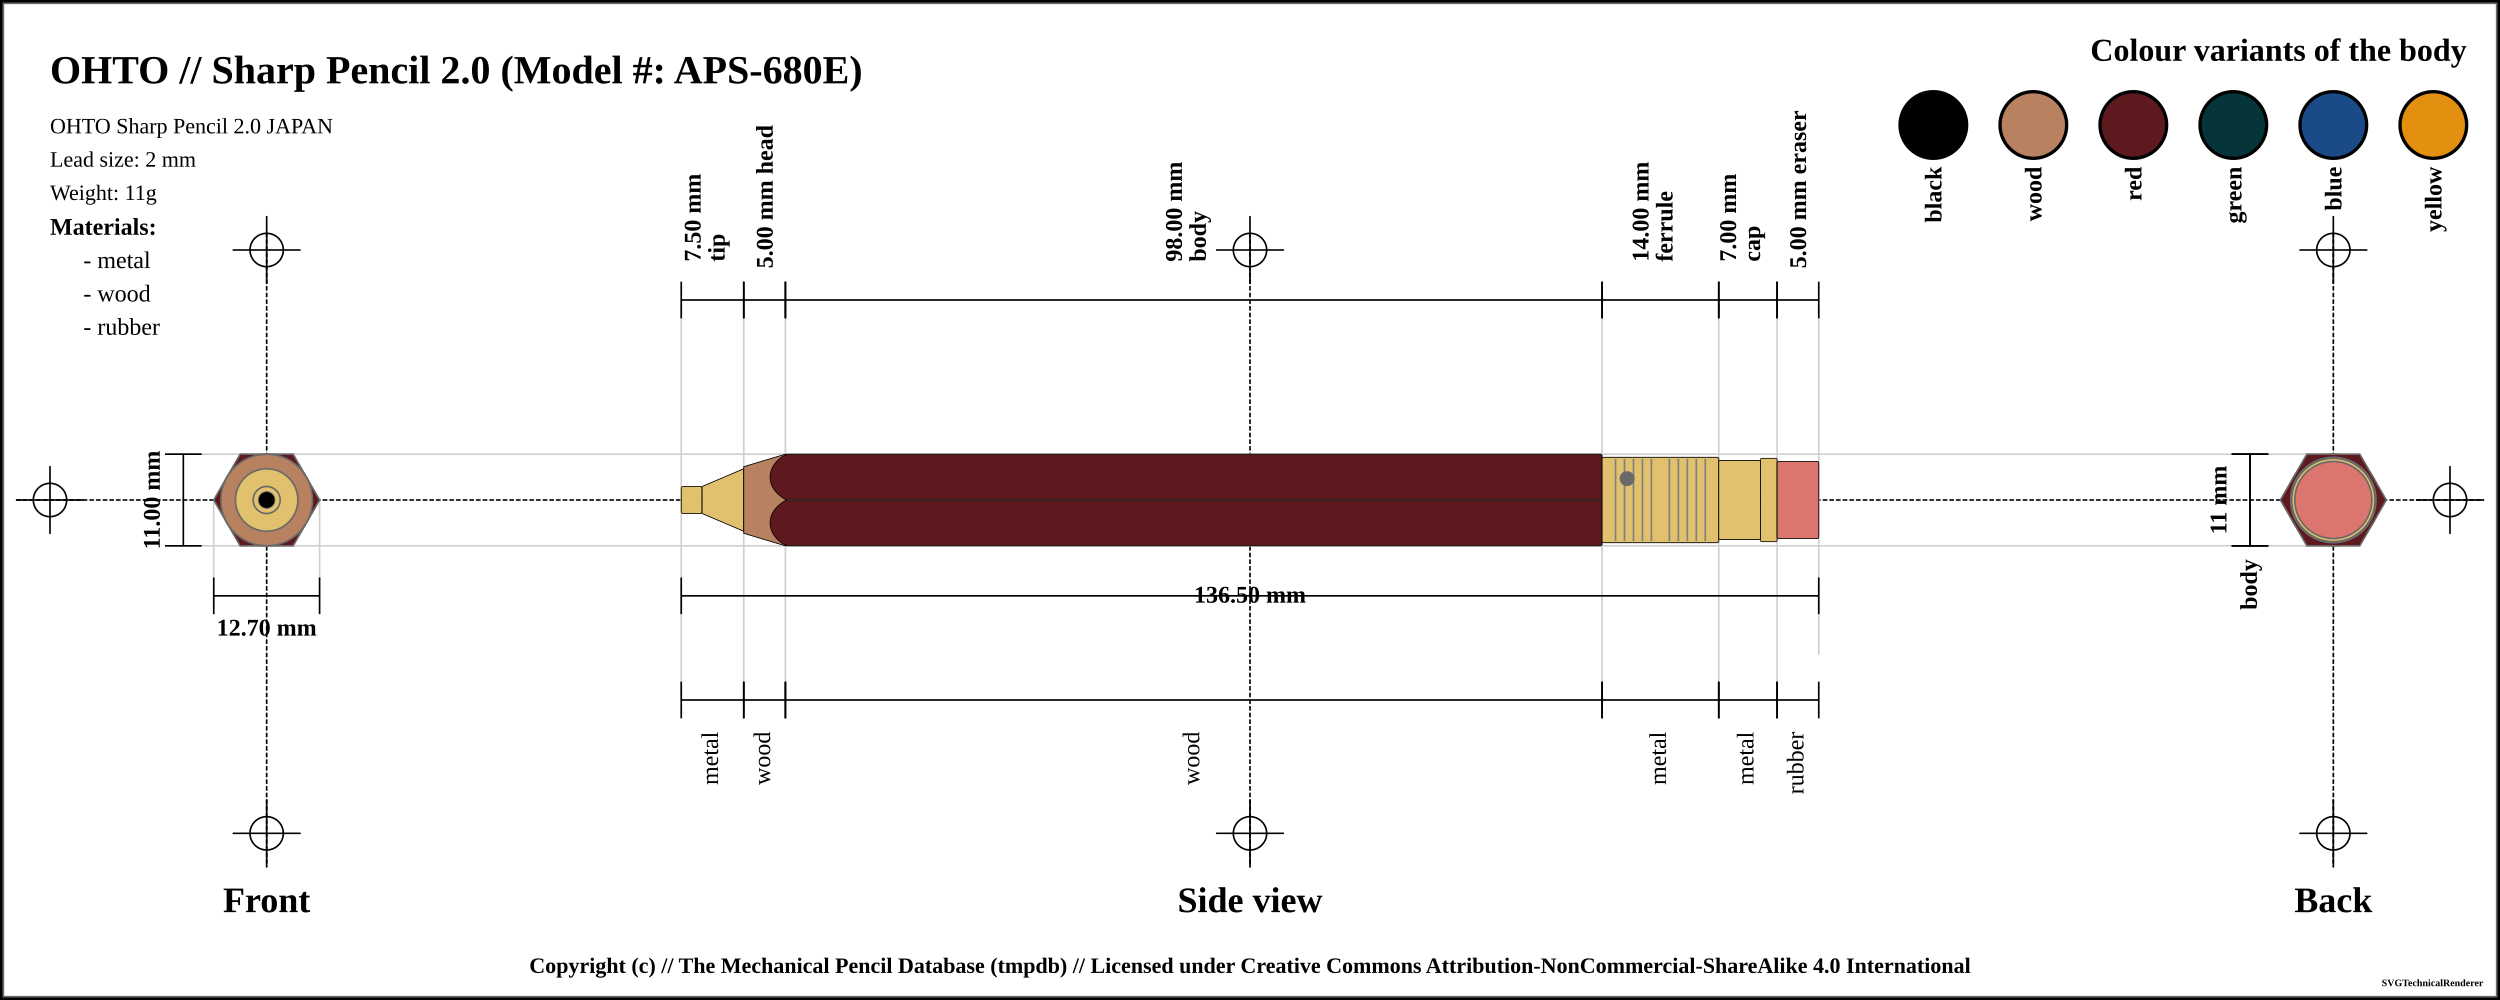
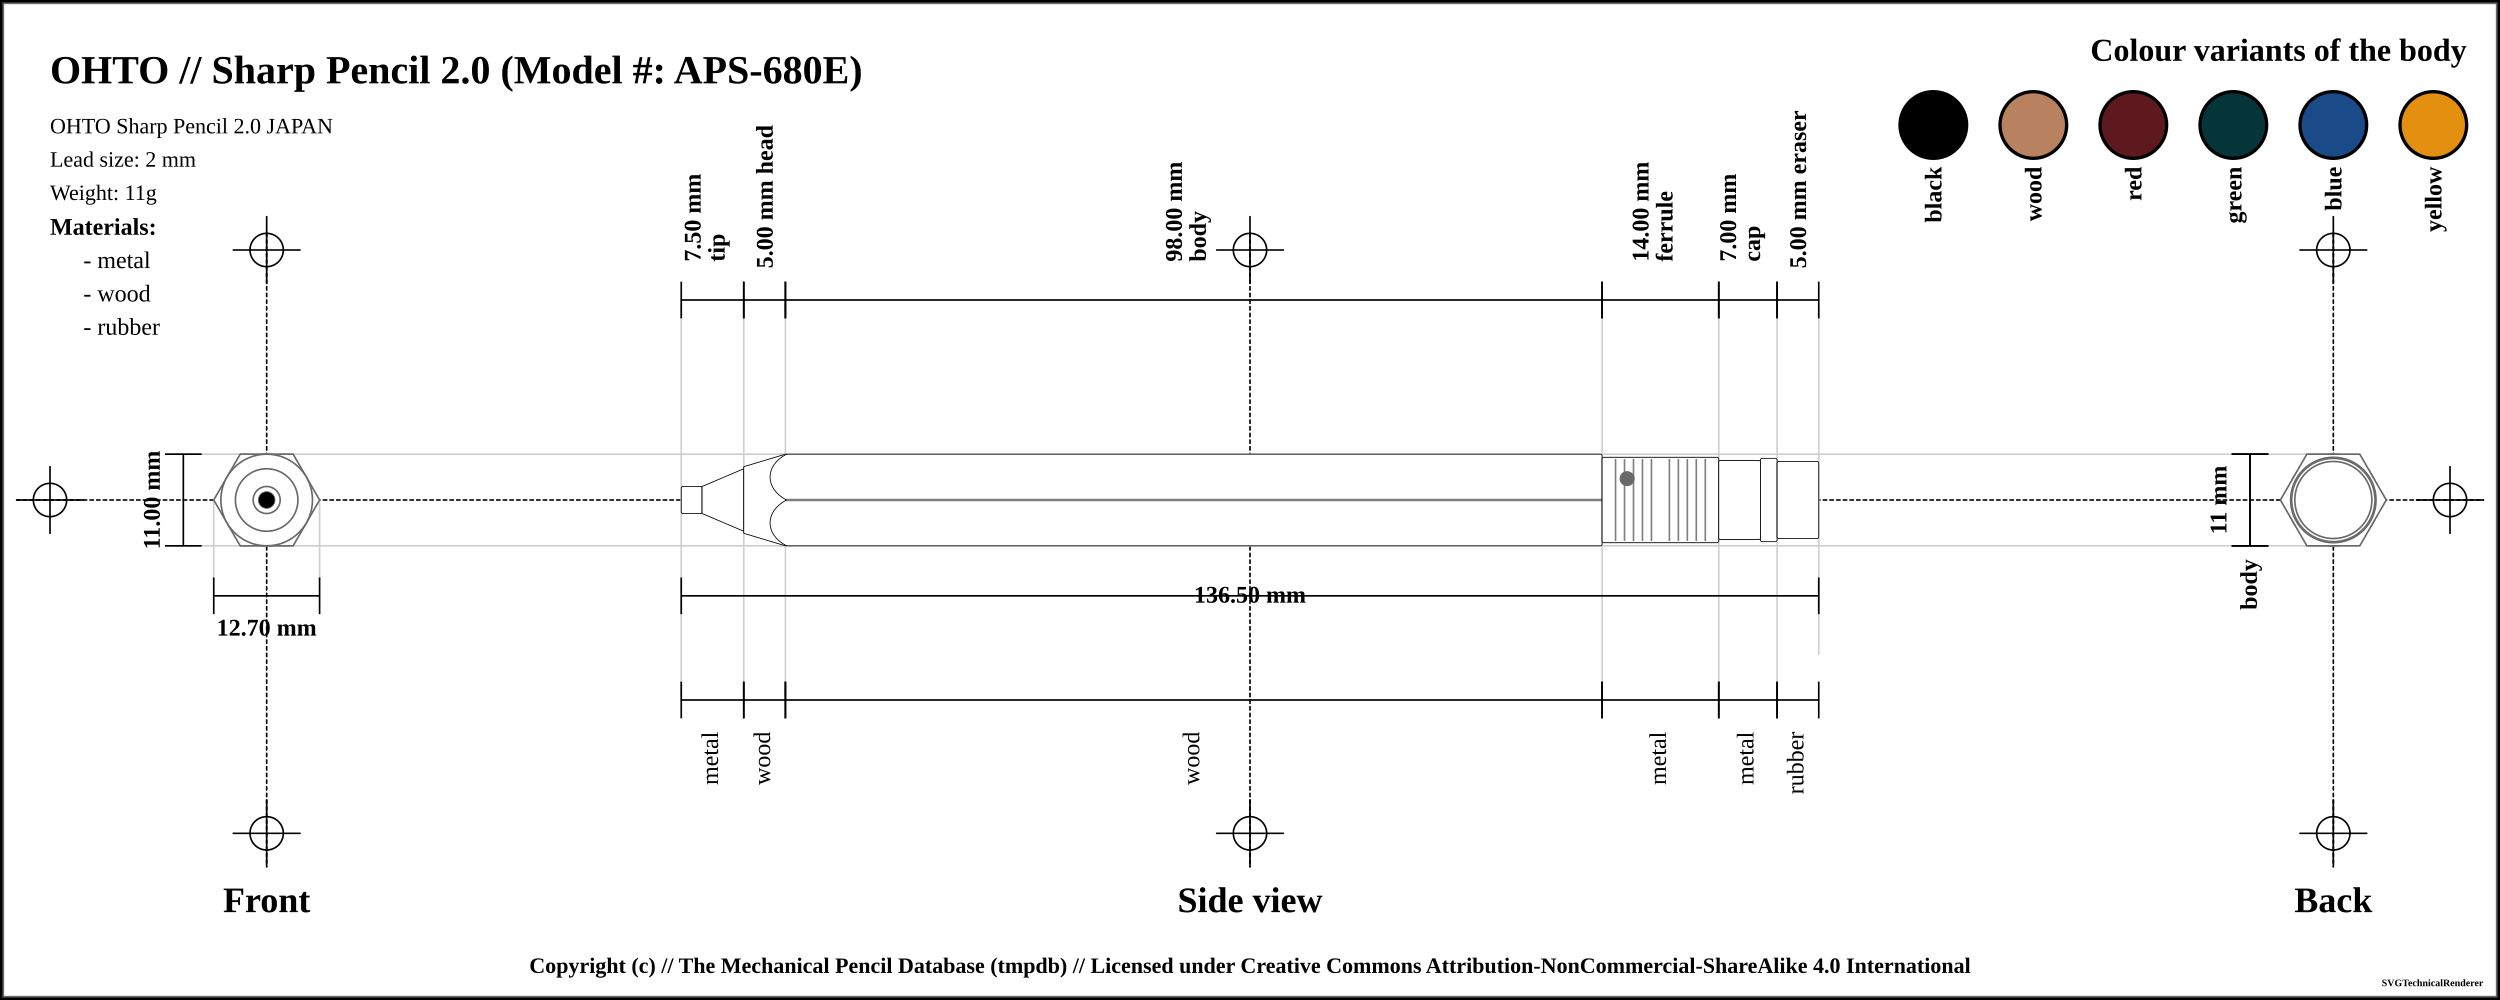
<svg xmlns="http://www.w3.org/2000/svg" width="1500" height="600">
  <pattern id="diagonalHatch" patternUnits="userSpaceOnUse" width="8" height="8">
    <path stroke="dimgray" stroke-linecap="round" stroke-width="1" d="M 4,4 L 8,8" />
    <path stroke="dimgray" stroke-linecap="round" stroke-width="1" d="M 4,4 L 0,8" />
    <path stroke="gray" stroke-linecap="round" stroke-width="1" d="M 4,4 L 8,0" />
    <path stroke="gray" stroke-linecap="round" stroke-width="1" d="M 4,4 L 0,0" />
  </pattern>
  <pattern id="spring" patternUnits="userSpaceOnUse" width="8" height="100">
    <path stroke="dimgray" stroke-linecap="round" stroke-width="2" d="M 0,0 L 8,100" />
    <path stroke="white" stroke-linecap="round" stroke-width="1" d="M 0,0 L 8,100" />
  </pattern>
  <rect x="0" y="0" width="1500" height="600" fill="white" stroke="black" stroke-width="4" />
  <rect x="2" y="2" width="1496" height="596" fill="white" stroke="dimgray" stroke-width="1" />
  <g transform="rotate(0 0 0)">
    <line x1="10" y1="300" x2="1490" y2="300" stroke-linecap="round" stroke="#000000" stroke-dasharray="2" stroke-width="1" />
    <line x1="10" y1="300" x2="50" y2="300" stroke-linecap="round" stroke="#000000" stroke-width="1" />
    <line x1="30" y1="280" x2="30" y2="320" stroke="#000000" stroke-linecap="round" stroke-width="1" />
    <circle r="10" cx="30" cy="300" fill="none" stroke="#000000" stroke-width="1" />
    <line x1="1450" y1="300" x2="1490" y2="300" stroke-linecap="round" stroke="#000000" stroke-width="1" />
    <line x1="1470" y1="280" x2="1470" y2="320" stroke="#000000" stroke-linecap="round" stroke-width="1" />
    <circle r="10" cx="1470" cy="300" fill="none" stroke="#000000" stroke-width="1" />
    <line x1="160" y1="140" x2="160" y2="520" stroke="#000000" stroke-linecap="round" stroke-dasharray="2" stroke-width="1" />
    <line x1="140" y1="150" x2="180" y2="150" stroke-linecap="round" stroke="#000000" stroke-width="1" />
    <line x1="160" y1="130" x2="160" y2="170" stroke="#000000" stroke-linecap="round" stroke-width="1" />
    <circle r="10" cx="160" cy="150" fill="none" stroke="#000000" stroke-width="1" />
    <line x1="140" y1="500" x2="180" y2="500" stroke-linecap="round" stroke="#000000" stroke-width="1" />
    <line x1="160" y1="480" x2="160" y2="520" stroke="#000000" stroke-linecap="round" stroke-width="1" />
    <circle r="10" cx="160" cy="500" fill="none" stroke="#000000" stroke-width="1" />
    <line x1="750" y1="140" x2="750" y2="520" stroke="#000000" stroke-linecap="round" stroke-dasharray="2" stroke-width="1" />
    <line x1="730" y1="150" x2="770" y2="150" stroke-linecap="round" stroke="#000000" stroke-width="1" />
    <line x1="750" y1="130" x2="750" y2="170" stroke="#000000" stroke-linecap="round" stroke-width="1" />
    <circle r="10" cx="750" cy="150" fill="none" stroke="#000000" stroke-width="1" />
    <line x1="730" y1="500" x2="770" y2="500" stroke-linecap="round" stroke="#000000" stroke-width="1" />
    <line x1="750" y1="480" x2="750" y2="520" stroke="#000000" stroke-linecap="round" stroke-width="1" />
    <circle r="10" cx="750" cy="500" fill="none" stroke="#000000" stroke-width="1" />
    <line x1="1400" y1="140" x2="1400" y2="520" stroke="#000000" stroke-linecap="round" stroke-dasharray="2" stroke-width="1" />
    <line x1="1380" y1="150" x2="1420" y2="150" stroke-linecap="round" stroke="#000000" stroke-width="1" />
    <line x1="1400" y1="130" x2="1400" y2="170" stroke="#000000" stroke-linecap="round" stroke-width="1" />
    <circle r="10" cx="1400" cy="150" fill="none" stroke="#000000" stroke-width="1" />
    <line x1="1380" y1="500" x2="1420" y2="500" stroke-linecap="round" stroke="#000000" stroke-width="1" />
    <line x1="1400" y1="480" x2="1400" y2="520" stroke="#000000" stroke-linecap="round" stroke-width="1" />
    <circle r="10" cx="1400" cy="500" fill="none" stroke="#000000" stroke-width="1" />
    <text x="30" y="50" font-size="2.0em" font-weight="bold"> OHTO // Sharp Pencil 2.0 (Model #: APS-680E)</text>
    <text x="30" y="80" font-size="1.1em"> OHTO Sharp Pencil 2.0 JAPAN</text>
    <text x="30" y="100" font-size="1.1em"> Lead size: 2 mm</text>
    <text x="30" y="120" font-size="1.1em"> Weight: 11g</text>
    <text x="1480" y="30" font-size="1.6em" font-weight="bold" text-anchor="end" dominant-baseline="central">Colour variants of the body</text>
    <rect x="1440" y="55" width="40" rx="50%" ry="50%" height="40" stroke="black" stroke-width="2" fill="#e38f0f" />
    <text x="1460" y="100" transform="rotate(-90, 1460, 100)" font-size="1.2em" font-weight="bold" text-anchor="end" dominant-baseline="central">yellow</text>
    <rect x="1380" y="55" width="40" rx="50%" ry="50%" height="40" stroke="black" stroke-width="2" fill="#1a4b88" />
    <text x="1400" y="100" transform="rotate(-90, 1400, 100)" font-size="1.2em" font-weight="bold" text-anchor="end" dominant-baseline="central">blue</text>
    <rect x="1320" y="55" width="40" rx="50%" ry="50%" height="40" stroke="black" stroke-width="2" fill="#053439" />
    <text x="1340" y="100" transform="rotate(-90, 1340, 100)" font-size="1.2em" font-weight="bold" text-anchor="end" dominant-baseline="central">green</text>
    <rect x="1260" y="55" width="40" rx="50%" ry="50%" height="40" stroke="black" stroke-width="2" fill="#5d191d" />
    <text x="1280" y="100" transform="rotate(-90, 1280, 100)" font-size="1.2em" font-weight="bold" text-anchor="end" dominant-baseline="central">red</text>
    <rect x="1200" y="55" width="40" rx="50%" ry="50%" height="40" stroke="black" stroke-width="2" fill="#b88160" />
    <text x="1220" y="100" transform="rotate(-90, 1220, 100)" font-size="1.2em" font-weight="bold" text-anchor="end" dominant-baseline="central">wood</text>
    <rect x="1140" y="55" width="40" rx="50%" ry="50%" height="40" stroke="black" stroke-width="2" fill="black" />
    <text x="1160" y="100" transform="rotate(-90, 1160, 100)" font-size="1.2em" font-weight="bold" text-anchor="end" dominant-baseline="central">black</text>
    <text x="30" y="136" font-size="1.2em" font-weight="bold" text-anchor="start" dominant-baseline="central">Materials:</text>
    <text x="50" y="156" font-size="1.2em" text-anchor="start" dominant-baseline="central"> - metal</text>
    <text x="50" y="176" font-size="1.2em" text-anchor="start" dominant-baseline="central"> - wood</text>
    <text x="50" y="196" font-size="1.2em" text-anchor="start" dominant-baseline="central"> - rubber</text>
    <line x1="100" y1="272.5" x2="1400" y2="272.5" stroke-linecap="round" stroke="#cfcfcf" stroke-width="1" />
    <line x1="100" y1="327.5" x2="1400" y2="327.5" stroke-linecap="round" stroke="#cfcfcf" stroke-width="1" />
    <line x1="128.246" y1="300" x2="128.246" y2="347.5" stroke="#cfcfcf" stroke-linecap="round" stroke-width="1" />
    <line x1="191.754" y1="300" x2="191.754" y2="347.5" stroke="#cfcfcf" stroke-linecap="round" stroke-width="1" />
    <line x1="408.75" y1="180" x2="408.75" y2="420" stroke="#cfcfcf" stroke-linecap="round" stroke-width="1" />
    <line x1="446.25" y1="180" x2="446.25" y2="420" stroke="#cfcfcf" stroke-linecap="round" stroke-width="1" />
    <line x1="471.25" y1="180" x2="471.25" y2="420" stroke="#cfcfcf" stroke-linecap="round" stroke-width="1" />
    <line x1="961.25" y1="180" x2="961.25" y2="420" stroke="#cfcfcf" stroke-linecap="round" stroke-width="1" />
    <line x1="1031.25" y1="180" x2="1031.25" y2="420" stroke="#cfcfcf" stroke-linecap="round" stroke-width="1" />
    <line x1="1066.25" y1="180" x2="1066.25" y2="420" stroke="#cfcfcf" stroke-linecap="round" stroke-width="1" />
    <line x1="1091.25" y1="184.5" x2="1091.25" y2="392.5" stroke="#cfcfcf" stroke-linecap="round" stroke-width="1" />
    <text x="160" y="540" font-size="1.8em" font-weight="bold" text-anchor="middle" dominant-baseline="central">Front</text>
    <text x="750" y="540" font-size="1.8em" font-weight="bold" text-anchor="middle" dominant-baseline="central">Side view</text>
    <text x="1400" y="540" font-size="1.8em" font-weight="bold" text-anchor="middle" dominant-baseline="central">Back</text>
    <line x1="99" y1="272.5" x2="121" y2="272.5" stroke="black" stroke-width="1" />
    <line x1="110" y1="272.5" x2="110" y2="327.5" stroke="black" stroke-width="1" />
    <line x1="99" y1="327.5" x2="121" y2="327.5" stroke="black" stroke-width="1" />
    <text x="91" y="300" transform="rotate(-90, 91, 300)" font-size="1.2em" font-weight="bold" text-anchor="middle" dominant-baseline="central" fill="black">11.00 mm</text>
    <line x1="128.246" y1="346.5" x2="128.246" y2="368.5" stroke="black" stroke-width="1" />
    <line x1="128.246" y1="357.5" x2="191.754" y2="357.5" stroke="black" stroke-width="1" />
    <line x1="191.754" y1="346.5" x2="191.754" y2="368.5" stroke="black" stroke-width="1" />
    <text x="160" y="376.5" font-size="1.2em" font-weight="bold" text-anchor="middle" dominant-baseline="central" fill="black">
      <tspan x="160" dy="0">12.70 mm</tspan>
    </text>
    <line x1="408.75" y1="169" x2="408.75" y2="191" stroke="black" stroke-width="1" />
    <line x1="408.75" y1="180" x2="446.25" y2="180" stroke="black" stroke-width="1" />
    <line x1="446.25" y1="169" x2="446.25" y2="191" stroke="black" stroke-width="1" />
    <text x="427.5" y="161" font-size="1.2em" transform="rotate(-90, 415.5, 161)" font-weight="bold" text-anchor="start" dominant-baseline="central" fill="black">
      <tspan x="419.5" dy="0">7.50 mm</tspan>
      <tspan x="419.5" dy="1em">tip</tspan>
    </text>
    <line x1="446.25" y1="169" x2="446.25" y2="191" stroke="black" stroke-width="1" />
    <line x1="446.25" y1="180" x2="471.25" y2="180" stroke="black" stroke-width="1" />
    <line x1="471.25" y1="169" x2="471.25" y2="191" stroke="black" stroke-width="1" />
    <text x="458.75" y="161" font-size="1.2em" transform="rotate(-90, 458.75, 161)" font-weight="bold" text-anchor="start" dominant-baseline="central" fill="black">
      <tspan x="458.75" dy="0">5.00 mm head</tspan>
    </text>
    <line x1="471.25" y1="169" x2="471.25" y2="191" stroke="black" stroke-width="1" />
    <line x1="471.25" y1="180" x2="961.25" y2="180" stroke="black" stroke-width="1" />
    <line x1="961.25" y1="169" x2="961.25" y2="191" stroke="black" stroke-width="1" />
    <text x="716.25" y="161" font-size="1.2em" transform="rotate(-90, 704.25, 161)" font-weight="bold" text-anchor="start" dominant-baseline="central" fill="black">
      <tspan x="708.25" dy="0">98.00 mm</tspan>
      <tspan x="708.25" dy="1em">body</tspan>
    </text>
    <line x1="961.25" y1="169" x2="961.25" y2="191" stroke="black" stroke-width="1" />
    <line x1="961.25" y1="180" x2="1031.25" y2="180" stroke="black" stroke-width="1" />
    <line x1="1031.25" y1="169" x2="1031.25" y2="191" stroke="black" stroke-width="1" />
    <text x="996.25" y="161" font-size="1.2em" transform="rotate(-90, 984.25, 161)" font-weight="bold" text-anchor="start" dominant-baseline="central" fill="black">
      <tspan x="988.25" dy="0">14.00 mm</tspan>
      <tspan x="988.25" dy="1em">ferrule</tspan>
    </text>
    <line x1="1031.25" y1="169" x2="1031.25" y2="191" stroke="black" stroke-width="1" />
    <line x1="1031.25" y1="180" x2="1066.25" y2="180" stroke="black" stroke-width="1" />
    <line x1="1066.25" y1="169" x2="1066.25" y2="191" stroke="black" stroke-width="1" />
    <text x="1048.75" y="161" font-size="1.2em" transform="rotate(-90, 1036.75, 161)" font-weight="bold" text-anchor="start" dominant-baseline="central" fill="black">
      <tspan x="1040.75" dy="0">7.00 mm</tspan>
      <tspan x="1040.75" dy="1em">cap</tspan>
    </text>
    <line x1="1066.25" y1="169" x2="1066.25" y2="191" stroke="black" stroke-width="1" />
    <line x1="1066.25" y1="180" x2="1091.25" y2="180" stroke="black" stroke-width="1" />
    <line x1="1091.25" y1="169" x2="1091.25" y2="191" stroke="black" stroke-width="1" />
    <text x="1078.75" y="161" font-size="1.2em" transform="rotate(-90, 1078.75, 161)" font-weight="bold" text-anchor="start" dominant-baseline="central" fill="black">
      <tspan x="1078.75" dy="0">5.00 mm eraser</tspan>
    </text>
    <line x1="408.75" y1="346.5" x2="408.75" y2="368.5" stroke="black" stroke-width="1" />
    <line x1="408.75" y1="357.5" x2="1091.25" y2="357.5" stroke="black" stroke-width="1" />
    <line x1="1091.25" y1="346.5" x2="1091.25" y2="368.5" stroke="black" stroke-width="1" />
    <text x="750" y="357.5" font-weight="bold" font-size="1.2em" text-anchor="middle" dominant-baseline="middle" fill="black">
      <tspan x="750" dy="0">136.50 mm</tspan>
    </text>
    <line x1="408.75" y1="409" x2="408.75" y2="431" stroke="black" stroke-width="1" />
    <line x1="408.75" y1="420" x2="446.25" y2="420" stroke="black" stroke-width="1" />
    <line x1="446.25" y1="409" x2="446.25" y2="431" stroke="black" stroke-width="1" />
    <text x="427.5" y="439" font-size="1.2em" transform="rotate(-90, 427.5, 439)" text-anchor="end" dominant-baseline="middle" fill="black">
      <tspan x="427.5" dy="0">metal</tspan>
    </text>
    <line x1="446.25" y1="409" x2="446.25" y2="431" stroke="black" stroke-width="1" />
    <line x1="446.25" y1="420" x2="471.25" y2="420" stroke="black" stroke-width="1" />
    <line x1="471.25" y1="409" x2="471.25" y2="431" stroke="black" stroke-width="1" />
    <text x="458.75" y="439" font-size="1.2em" transform="rotate(-90, 458.75, 439)" text-anchor="end" dominant-baseline="middle" fill="black">
      <tspan x="458.75" dy="0">wood</tspan>
    </text>
    <line x1="471.25" y1="409" x2="471.25" y2="431" stroke="black" stroke-width="1" />
    <line x1="471.25" y1="420" x2="961.25" y2="420" stroke="black" stroke-width="1" />
    <line x1="961.25" y1="409" x2="961.25" y2="431" stroke="black" stroke-width="1" />
    <text x="716.25" y="439" font-size="1.2em" transform="rotate(-90, 716.25, 439)" text-anchor="end" dominant-baseline="middle" fill="black">
      <tspan x="716.25" dy="0">wood</tspan>
    </text>
    <line x1="961.25" y1="409" x2="961.25" y2="431" stroke="black" stroke-width="1" />
    <line x1="961.25" y1="420" x2="1031.25" y2="420" stroke="black" stroke-width="1" />
    <line x1="1031.25" y1="409" x2="1031.25" y2="431" stroke="black" stroke-width="1" />
    <text x="996.25" y="439" font-size="1.2em" transform="rotate(-90, 996.25, 439)" text-anchor="end" dominant-baseline="middle" fill="black">
      <tspan x="996.25" dy="0">metal</tspan>
    </text>
    <line x1="1031.25" y1="409" x2="1031.25" y2="431" stroke="black" stroke-width="1" />
    <line x1="1031.25" y1="420" x2="1066.25" y2="420" stroke="black" stroke-width="1" />
    <line x1="1066.25" y1="409" x2="1066.25" y2="431" stroke="black" stroke-width="1" />
    <text x="1048.75" y="439" font-size="1.2em" transform="rotate(-90, 1048.75, 439)" text-anchor="end" dominant-baseline="middle" fill="black">
      <tspan x="1048.75" dy="0">metal</tspan>
    </text>
    <line x1="1066.25" y1="409" x2="1066.25" y2="431" stroke="black" stroke-width="1" />
    <line x1="1066.25" y1="420" x2="1091.25" y2="420" stroke="black" stroke-width="1" />
    <line x1="1091.25" y1="409" x2="1091.25" y2="431" stroke="black" stroke-width="1" />
    <text x="1078.75" y="439" font-size="1.2em" transform="rotate(-90, 1078.75, 439)" text-anchor="end" dominant-baseline="middle" fill="black">
      <tspan x="1078.75" dy="0">rubber</tspan>
    </text>
    <line x1="1339" y1="272.5" x2="1361" y2="272.5" stroke="black" stroke-width="1" />
    <line x1="1350" y1="272.5" x2="1350" y2="327.5" stroke="black" stroke-width="1" />
    <line x1="1339" y1="327.5" x2="1361" y2="327.5" stroke="black" stroke-width="1" />
    <text x="1331" y="300" transform="rotate(-90, 1331, 300)" font-size="1.2em" font-weight="bold" text-anchor="middle" dominant-baseline="central" fill="black">11 mm</text>
    <line x1="1339" y1="272.5" x2="1361" y2="272.5" stroke="black" stroke-width="1" />
    <line x1="1350" y1="272.5" x2="1350" y2="327.5" stroke="black" stroke-width="1" />
    <line x1="1339" y1="327.5" x2="1361" y2="327.5" stroke="black" stroke-width="1" />
    <text x="1350" y="335.5" transform="rotate(-90, 1350, 335.5)" font-weight="bold" font-size="1.2em" text-anchor="end" dominant-baseline="middle" fill="black">body</text>
-     <rect x="408.75" y="291.875" width="12.5" height="16.25" rx="1" ry="1" stroke-width="0.5" stroke="black" fill="#E1C16E" />
-     <path d="M421.25 291.875 L446.25 281.25 L446.25 318.75 L421.25 308.125 Z" stroke-width="0.5" stroke="black" stroke-linejoin="round" fill="#E1C16E" />
-     <path d="M446.25 280 L471.25 272.5 L471.25 327.5 L446.25 320 Z" stroke-width="0.5" stroke="black" stroke-linejoin="round" fill="#b88160" />
-     <rect x="471.25" y="272.5" width="490" height="55" rx="1" ry="1" stroke-width="0.5" stroke="black" fill="#5d191d" />
+     <rect x="408.75" y="291.875" width="12.5" height="16.25" rx="1" ry="1" stroke-width="0.5" stroke="black" fill="white" />
+     <path d="M421.25 291.875 L446.25 281.25 L446.25 318.75 L421.25 308.125 Z" stroke-width="0.5" stroke="black" stroke-linejoin="round" fill="white" />
+     <path d="M446.25 280 L471.25 272.5 L471.25 327.5 L446.25 320 Z" stroke-width="0.5" stroke="black" stroke-linejoin="round" fill="white" />
+     <rect x="471.25" y="272.5" width="490" height="55" rx="1" ry="1" stroke-width="0.5" stroke="black" fill="white" />
    <line x1="471.25" y1="300" x2="961.25" y2="300" stroke-width="1.5" stroke="black" fill="none" stroke-opacity="0.5" />
    <line x1="471.25" y1="300" x2="961.25" y2="300" stroke-width="0.5" stroke="gray" fill="none" stroke-opacity="0.5" />
-     <rect x="961.25" y="274.375" width="70" height="51.25" rx="1" ry="1" stroke-width="0.5" stroke="black" fill="#E1C16E" />
+     <rect x="961.25" y="274.375" width="70" height="51.25" rx="1" ry="1" stroke-width="0.5" stroke="black" fill="white" />
    <line x1="969.327" y1="275.375" x2="969.327" y2="324.625" stroke-width="1" stroke="gray" />
    <line x1="974.712" y1="275.375" x2="974.712" y2="324.625" stroke-width="1" stroke="gray" />
    <line x1="980.096" y1="275.375" x2="980.096" y2="324.625" stroke-width="1" stroke="gray" />
    <line x1="985.481" y1="275.375" x2="985.481" y2="324.625" stroke-width="1" stroke="gray" />
    <line x1="990.865" y1="275.375" x2="990.865" y2="324.625" stroke-width="1" stroke="gray" />
    <line x1="1001.635" y1="275.375" x2="1001.635" y2="324.625" stroke-width="1" stroke="gray" />
    <line x1="1007.019" y1="275.375" x2="1007.019" y2="324.625" stroke-width="1" stroke="gray" />
    <line x1="1012.404" y1="275.375" x2="1012.404" y2="324.625" stroke-width="1" stroke="gray" />
    <line x1="1017.788" y1="275.375" x2="1017.788" y2="324.625" stroke-width="1" stroke="gray" />
    <line x1="1023.173" y1="275.375" x2="1023.173" y2="324.625" stroke-width="1" stroke="gray" />
    <circle r="4" cx="976.25" cy="287.188" stroke="dimgray" stroke-width="1" fill="dimGray" />
-     <rect x="1031.25" y="276.25" width="25" height="47.5" rx="1" ry="1" stroke-width="0.5" stroke="black" fill="#E1C16E" />
-     <rect x="1056.25" y="275" width="10" height="50" rx="1" ry="1" stroke-width="0.5" stroke="black" fill="#E1C16E" />
-     <rect x="1066.25" y="276.875" width="25" height="46.25" rx="1" ry="1" stroke-width="0.5" stroke="black" fill="#db756d" />
-     <path d="M 471.9 272.5 C 458.75 279.375, 458.75 293.125, 471.9 300" stroke-width="0.5" stroke="black" stroke-linecap="round" fill="#5d191d" />
-     <path d="M 471.9 327.5 C 458.75 320.625, 458.75 306.875, 471.9 300" stroke-width="0.5" stroke="black" stroke-linecap="round" fill="#5d191d" />
-     <circle r="23.125" cx="160" cy="300" fill="#db756d" stroke="dimgray" stroke-width="1" />
-     <circle r="25" cx="160" cy="300" fill="#E1C16E" stroke="dimgray" stroke-width="1" />
-     <circle r="23.75" cx="160" cy="300" fill="#E1C16E" stroke="dimgray" stroke-width="1" />
-     <circle r="25.625" cx="160" cy="300" fill="#E1C16E" stroke="dimgray" stroke-width="1" />
-     <polygon points="144.123,272.5 175.877,272.5 191.754,300 175.877,327.5 144.123,327.5 128.246,300 " stroke="dimgray" stroke-width="1" fill="#5d191d" />
-     <circle r="20" cx="160" cy="300" stroke="dimgray" stroke-width="1" fill="#b88160" />
-     <circle r="27.5" cx="160" cy="300" stroke="dimgray" stroke-width="1" fill="#b88160" />
-     <circle r="8.125" cx="160" cy="300" stroke="dimgray" stroke-width="1" fill="#E1C16E" />
-     <circle r="18.75" cx="160" cy="300" stroke="dimgray" stroke-width="1" fill="#E1C16E" />
-     <circle r="8.125" cx="160" cy="300" fill="#E1C16E" stroke="dimgray" stroke-width="1" />
+     <rect x="1031.25" y="276.25" width="25" height="47.5" rx="1" ry="1" stroke-width="0.5" stroke="black" fill="white" />
+     <rect x="1056.25" y="275" width="10" height="50" rx="1" ry="1" stroke-width="0.5" stroke="black" fill="white" />
+     <rect x="1066.25" y="276.875" width="25" height="46.25" rx="1" ry="1" stroke-width="0.5" stroke="black" fill="white" />
+     <path d="M 471.9 272.5 C 458.75 279.375, 458.75 293.125, 471.9 300" stroke-width="0.5" stroke="black" stroke-linecap="round" fill="white" />
+     <path d="M 471.9 327.5 C 458.75 320.625, 458.75 306.875, 471.9 300" stroke-width="0.5" stroke="black" stroke-linecap="round" fill="white" />
+     <circle r="23.125" cx="160" cy="300" fill="white" stroke="dimgray" stroke-width="1" />
+     <circle r="25" cx="160" cy="300" fill="white" stroke="dimgray" stroke-width="1" />
+     <circle r="23.75" cx="160" cy="300" fill="white" stroke="dimgray" stroke-width="1" />
+     <circle r="25.625" cx="160" cy="300" fill="white" stroke="dimgray" stroke-width="1" />
+     <polygon points="144.123,272.5 175.877,272.5 191.754,300 175.877,327.5 144.123,327.5 128.246,300 " stroke="dimgray" stroke-width="1" fill="white" />
+     <circle r="20" cx="160" cy="300" stroke="dimgray" stroke-width="1" fill="white" />
+     <circle r="27.5" cx="160" cy="300" stroke="dimgray" stroke-width="1" fill="white" />
+     <circle r="8.125" cx="160" cy="300" stroke="dimgray" stroke-width="1" fill="white" />
+     <circle r="18.75" cx="160" cy="300" stroke="dimgray" stroke-width="1" fill="white" />
+     <circle r="8.125" cx="160" cy="300" fill="white" stroke="dimgray" stroke-width="1" />
    <circle r="5" cx="160" cy="300" fill="black" stroke="dimgray" stroke-width="0.5" />
-     <circle r="8.125" cx="1400" cy="300" fill="#E1C16E" stroke="dimgray" stroke-width="1" />
-     <circle r="8.125" cx="1400" cy="300" stroke="dimgray" stroke-width="1" fill="#E1C16E" />
-     <circle r="18.75" cx="1400" cy="300" stroke="dimgray" stroke-width="1" fill="#E1C16E" />
-     <circle r="20" cx="1400" cy="300" stroke="dimgray" stroke-width="1" fill="#b88160" />
-     <circle r="27.5" cx="1400" cy="300" stroke="dimgray" stroke-width="1" fill="#b88160" />
-     <polygon points="1384.123,272.5 1415.877,272.5 1431.754,300 1415.877,327.5 1384.123,327.5 1368.246,300 " stroke="dimgray" stroke-width="1" fill="#5d191d" />
-     <circle r="25.625" cx="1400" cy="300" fill="#E1C16E" stroke="dimgray" stroke-width="1" />
-     <circle r="23.75" cx="1400" cy="300" fill="#E1C16E" stroke="dimgray" stroke-width="1" />
-     <circle r="25" cx="1400" cy="300" fill="#E1C16E" stroke="dimgray" stroke-width="1" />
-     <circle r="23.125" cx="1400" cy="300" fill="#db756d" stroke="dimgray" stroke-width="1" />
+     <circle r="8.125" cx="1400" cy="300" fill="white" stroke="dimgray" stroke-width="1" />
+     <circle r="8.125" cx="1400" cy="300" stroke="dimgray" stroke-width="1" fill="white" />
+     <circle r="18.75" cx="1400" cy="300" stroke="dimgray" stroke-width="1" fill="white" />
+     <circle r="20" cx="1400" cy="300" stroke="dimgray" stroke-width="1" fill="white" />
+     <circle r="27.5" cx="1400" cy="300" stroke="dimgray" stroke-width="1" fill="white" />
+     <polygon points="1384.123,272.5 1415.877,272.5 1431.754,300 1415.877,327.5 1384.123,327.5 1368.246,300 " stroke="dimgray" stroke-width="1" fill="white" />
+     <circle r="25.625" cx="1400" cy="300" fill="white" stroke="dimgray" stroke-width="1" />
+     <circle r="23.75" cx="1400" cy="300" fill="white" stroke="dimgray" stroke-width="1" />
+     <circle r="25" cx="1400" cy="300" fill="white" stroke="dimgray" stroke-width="1" />
+     <circle r="23.125" cx="1400" cy="300" fill="white" stroke="dimgray" stroke-width="1" />
  </g>
  <text x="50%" y="580" font-size="1.1em" font-weight="bold" text-anchor="middle" dominant-baseline="middle">Copyright (c) // The Mechanical Pencil Database (tmpdb) // Licensed under Creative Commons Attribution-NonCommercial-ShareAlike 4.0 International</text>
  <text x="1490" y="590" font-size="0.5em" font-weight="bold" text-anchor="end" dominant-baseline="middle">SVGTechnicalRenderer</text>
</svg>
